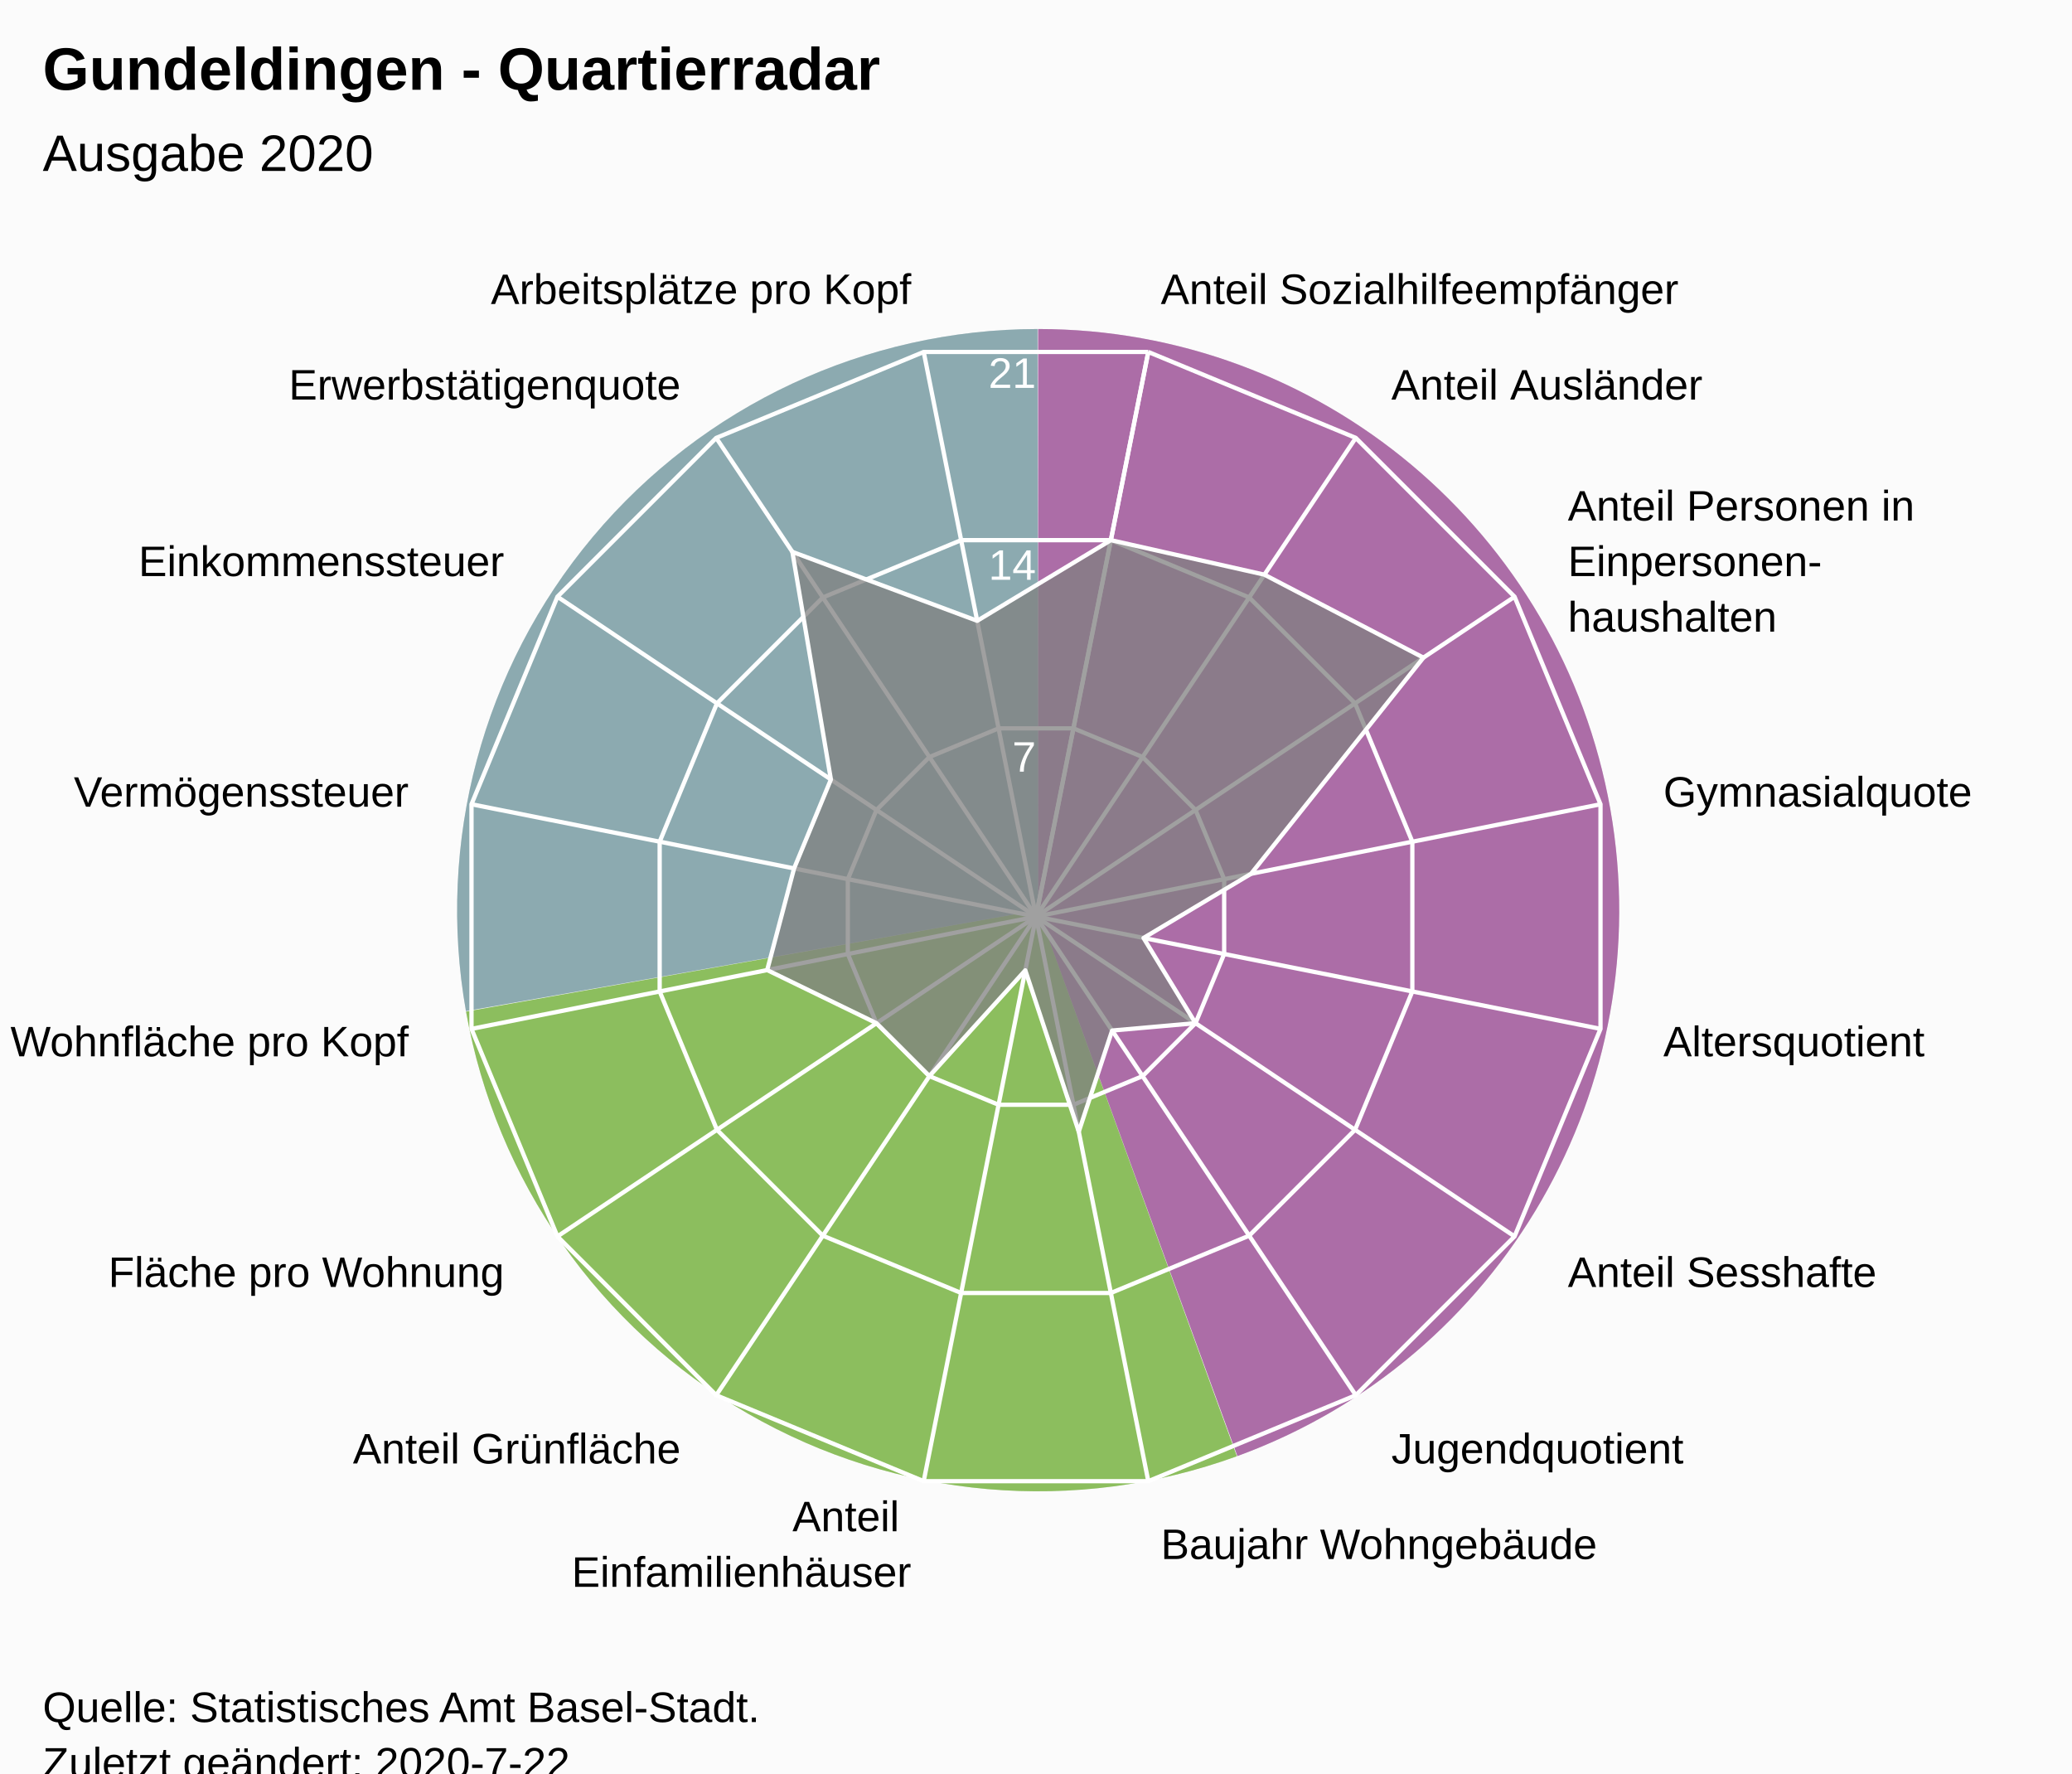
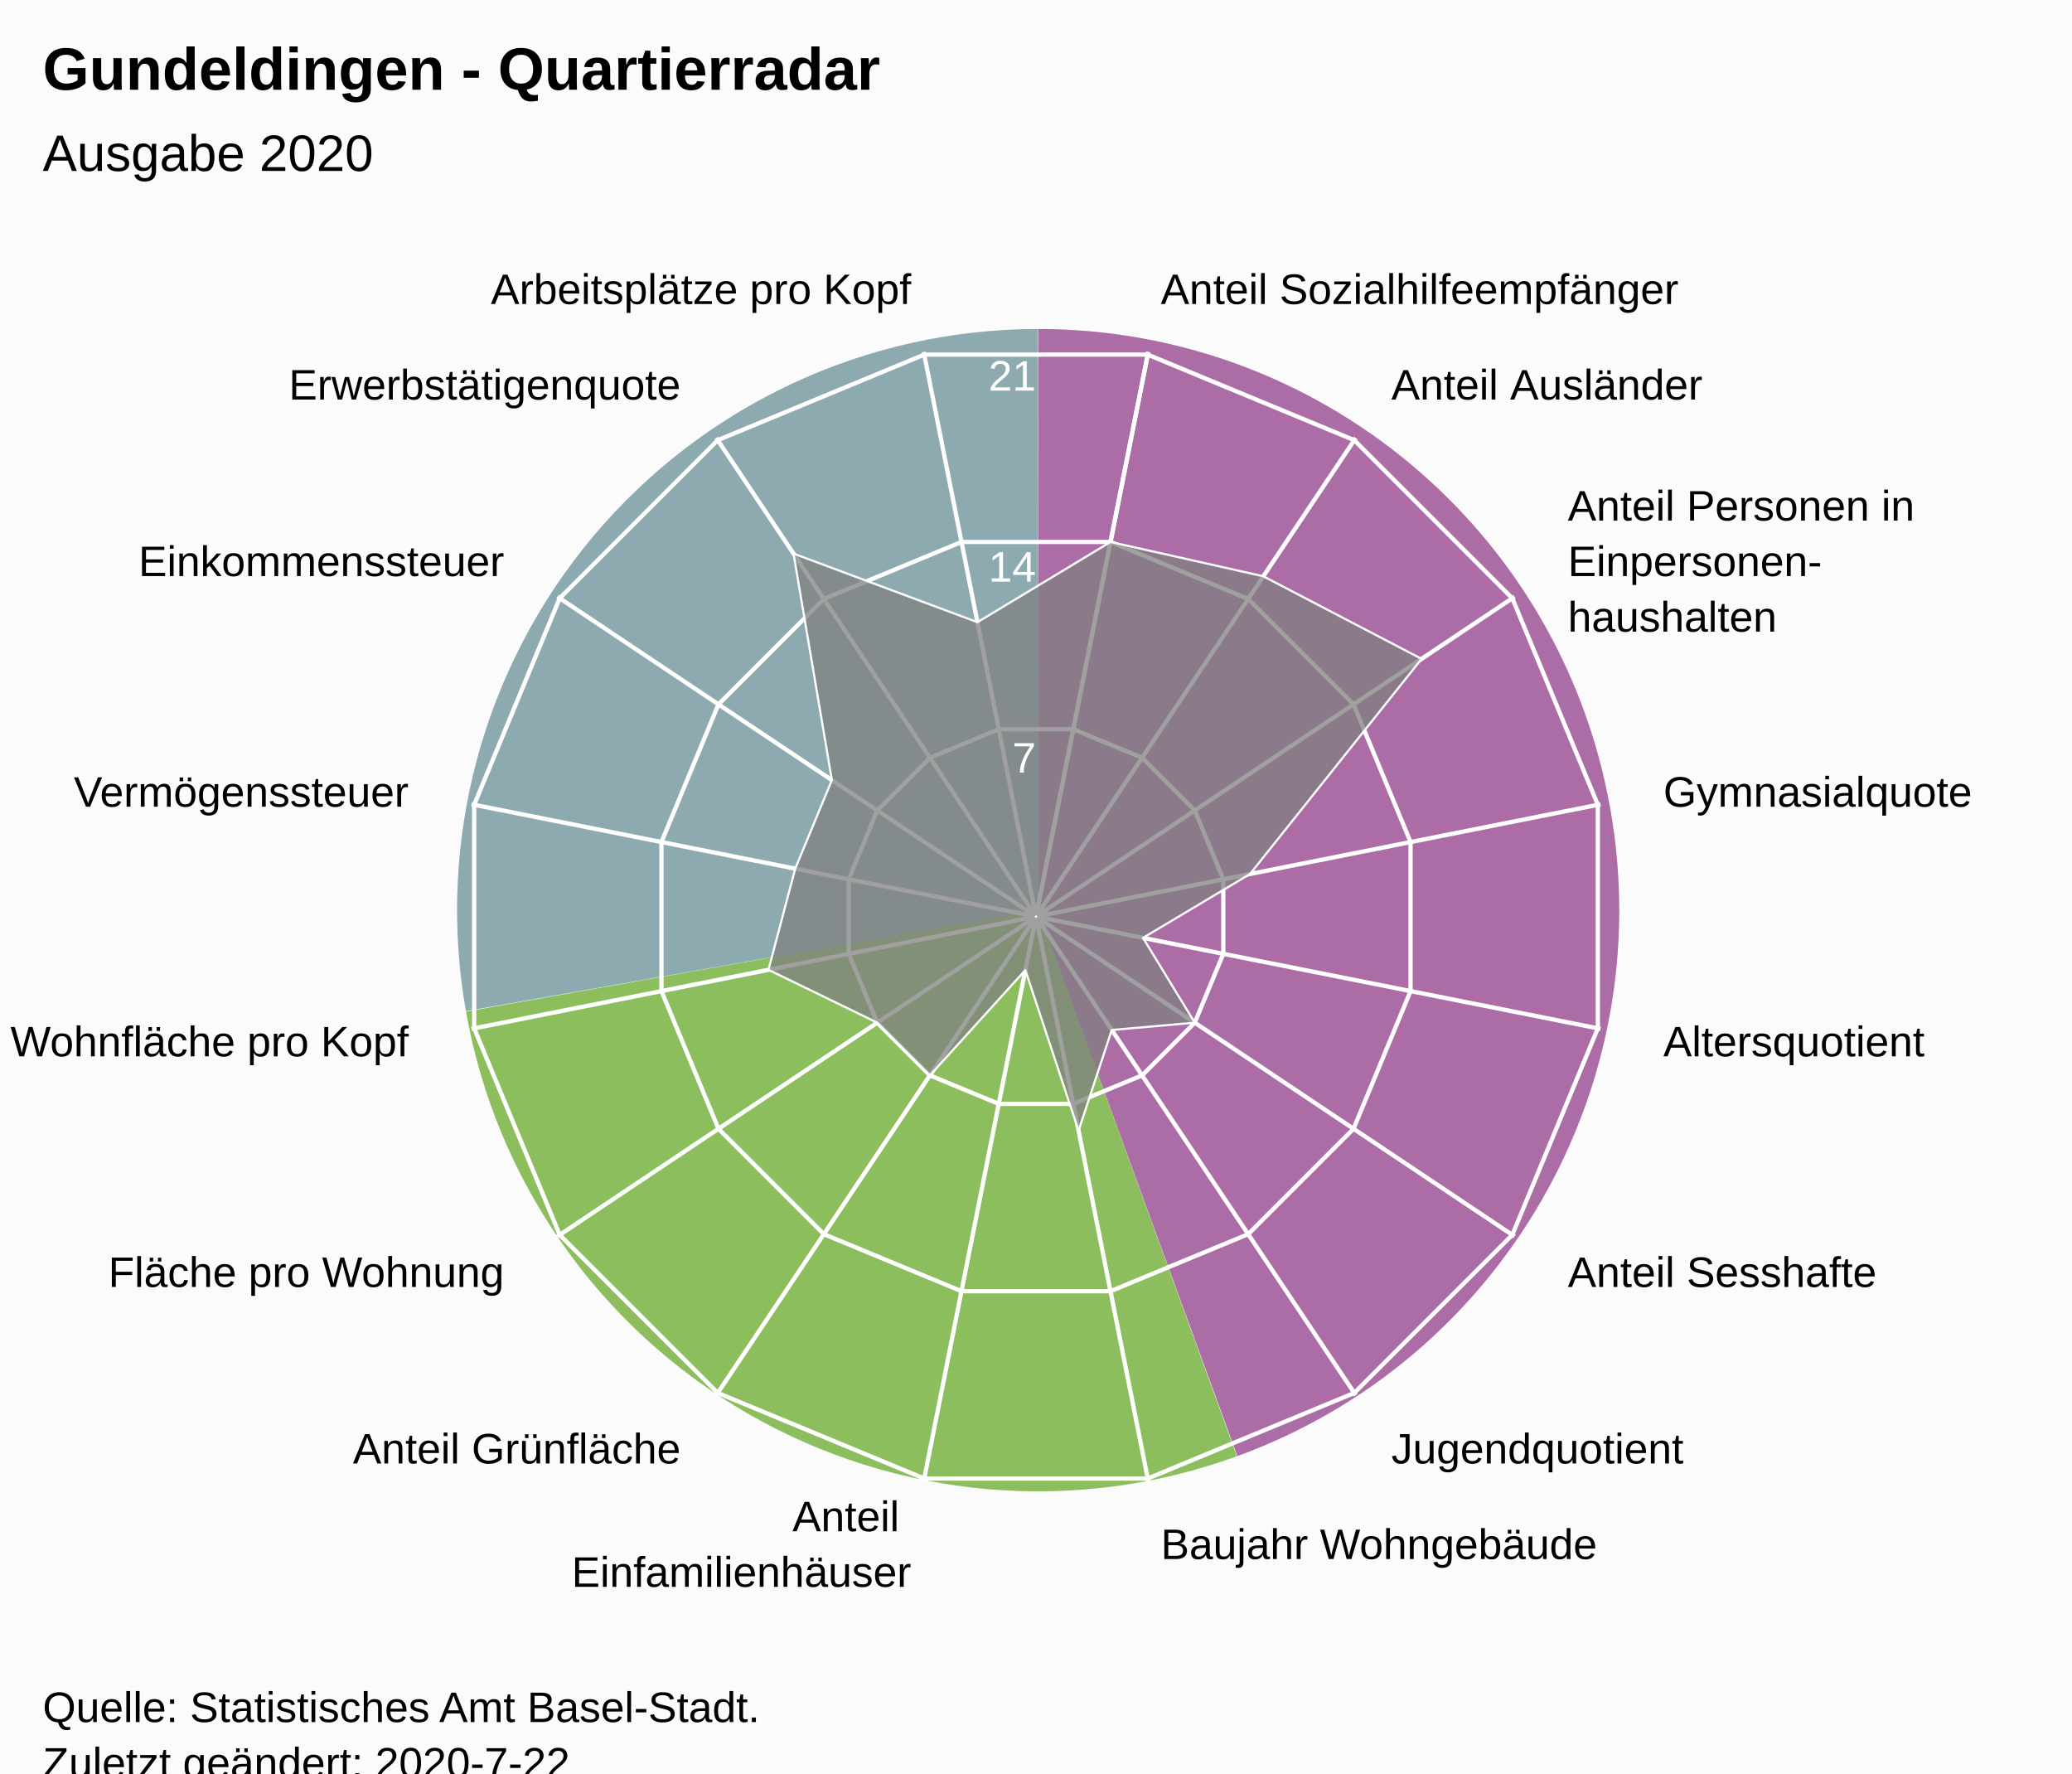
<svg xmlns="http://www.w3.org/2000/svg" version="1.1" class="highcharts-root" style="font-family:Arial;font-size:12px;" viewBox="0 0 485 415">
  <defs>
-     <clipPath id="highcharts-mrjh8ux-7">
+     <clipPath id="highcharts-mf55a3f-24-">
      <rect x="0" y="0" width="465" height="317" fill="none" />
    </clipPath>
-     <clipPath id="highcharts-mrjh8ux-9">
+     <clipPath id="highcharts-mf55a3f-42">
      <circle cx="232.5" cy="158.5" r="134.725" />
+     </clipPath>
+     <clipPath id="highcharts-mf55a3f-43-">
+       <rect x="10" y="56" width="465" height="317" fill="none" />
    </clipPath>
  </defs>
  <rect fill="#fbfbfb" class="highcharts-background" x="0" y="0" width="485" height="428" rx="0" ry="0" />
  <rect fill="none" class="highcharts-plot-background" x="10" y="56" width="465" height="317" />
  <path fill="#923F8D" d="M 243 77 A 136 136 0 0 1 289.643 340.752 L 243 213 A 0 0 0 0 0 243 213 Z" fill-opacity="0.5" />
  <path fill="#68AB2B" d="M 289.515 340.798 A 136 136 0 0 1 109.09 236.75 L 243 213 A 0 0 0 0 0 243 213 Z" fill-opacity="0.5" />
  <path fill="#689199" d="M 109.066 236.616 A 136 136 0 0 1 242.864 77 L 243 213 A 0 0 0 0 0 243 213 Z" fill-opacity="0.5" />
  <path fill="#923F8D" d="M 243 77 A 136 136 0 0 1 289.643 340.752 L 243 213 A 0 0 0 0 0 243 213 Z" fill-opacity="0.5" />
  <path fill="#68AB2B" d="M 289.515 340.798 A 136 136 0 0 1 109.09 236.75 L 243 213 A 0 0 0 0 0 243 213 Z" fill-opacity="0.5" />
  <path fill="#689199" d="M 109.066 236.616 A 136 136 0 0 1 242.864 77 L 243 213 A 0 0 0 0 0 243 213 Z" fill-opacity="0.5" />
  <g class="highcharts-pane-group" data-z-index="0" />
-   <g class="highcharts-grid highcharts-xaxis-grid " data-z-index="1">
+   <g class="highcharts-grid highcharts-xaxis-grid" data-z-index="1">
    <path fill="none" stroke="white" stroke-width="1" data-z-index="1" class="highcharts-grid-line" d="M 242.5 214.5 L 268.784 82.364" opacity="1" />
    <path fill="none" stroke="white" stroke-width="1" data-z-index="1" class="highcharts-grid-line" d="M 242.5 214.5 L 317.349 102.48" opacity="1" />
    <path fill="none" stroke="white" stroke-width="1" data-z-index="1" class="highcharts-grid-line" d="M 242.5 214.5 L 354.52 139.651" opacity="1" />
    <path fill="none" stroke="white" stroke-width="1" data-z-index="1" class="highcharts-grid-line" d="M 242.5 214.5 L 374.636 188.216" opacity="1" />
    <path fill="none" stroke="white" stroke-width="1" data-z-index="1" class="highcharts-grid-line" d="M 242.5 214.5 L 374.636 240.784" opacity="1" />
    <path fill="none" stroke="white" stroke-width="1" data-z-index="1" class="highcharts-grid-line" d="M 242.5 214.5 L 354.52 289.349" opacity="1" />
    <path fill="none" stroke="white" stroke-width="1" data-z-index="1" class="highcharts-grid-line" d="M 242.5 214.5 L 317.349 326.52" opacity="1" />
    <path fill="none" stroke="white" stroke-width="1" data-z-index="1" class="highcharts-grid-line" d="M 242.5 214.5 L 268.784 346.636" opacity="1" />
    <path fill="none" stroke="white" stroke-width="1" data-z-index="1" class="highcharts-grid-line" d="M 242.5 214.5 L 216.216 346.636" opacity="1" />
    <path fill="none" stroke="white" stroke-width="1" data-z-index="1" class="highcharts-grid-line" d="M 242.5 214.5 L 167.651 326.52" opacity="1" />
    <path fill="none" stroke="white" stroke-width="1" data-z-index="1" class="highcharts-grid-line" d="M 242.5 214.5 L 130.48 289.349" opacity="1" />
    <path fill="none" stroke="white" stroke-width="1" data-z-index="1" class="highcharts-grid-line" d="M 242.5 214.5 L 110.364 240.784" opacity="1" />
    <path fill="none" stroke="white" stroke-width="1" data-z-index="1" class="highcharts-grid-line" d="M 242.5 214.5 L 110.364 188.216" opacity="1" />
    <path fill="none" stroke="white" stroke-width="1" data-z-index="1" class="highcharts-grid-line" d="M 242.5 214.5 L 130.48 139.651" opacity="1" />
    <path fill="none" stroke="white" stroke-width="1" data-z-index="1" class="highcharts-grid-line" d="M 242.5 214.5 L 167.651 102.48" opacity="1" />
    <path fill="none" stroke="white" stroke-width="1" data-z-index="1" class="highcharts-grid-line" d="M 242.5 214.5 L 216.216 82.364" opacity="1" />
    <path fill="none" stroke="white" stroke-width="1" data-z-index="1" class="highcharts-grid-line" d="M 242.5 214.5 L 268.784 82.364" opacity="1" />
  </g>
-   <g class="highcharts-grid highcharts-yaxis-grid " data-z-index="1">
+   <g class="highcharts-grid highcharts-yaxis-grid" data-z-index="1">
    <path fill="none" stroke="white" stroke-width="1" data-z-index="1" class="highcharts-grid-line" d="M 242.5 214.5 L 242.5 214.5 L 242.5 214.5 L 242.5 214.5 L 242.5 214.5 L 242.5 214.5 L 242.5 214.5 L 242.5 214.5 L 242.5 214.5 L 242.5 214.5 L 242.5 214.5 L 242.5 214.5 L 242.5 214.5 L 242.5 214.5 L 242.5 214.5 L 242.5 214.5 L 242.5 214.5 L 242.5 214.5" opacity="1" />
-     <path fill="none" stroke="white" stroke-width="1" data-z-index="1" class="highcharts-grid-line" d="M 251.261 170.455 L 251.261 170.455 L 233.739 170.455 L 217.55 177.16 L 205.16 189.55 L 198.455 205.739 L 198.455 223.261 L 205.16 239.45 L 217.55 251.84 L 233.739 258.545 L 251.261 258.545 L 267.45 251.84 L 279.84 239.45 L 286.545 223.261 L 286.545 205.739 L 279.84 189.55 L 267.45 177.16 L 251.261 170.455" opacity="1" />
-     <path fill="none" stroke="white" stroke-width="1" data-z-index="1" class="highcharts-grid-line" d="M 260.022 126.409 L 260.022 126.409 L 224.978 126.409 L 192.601 139.82 L 167.82 164.601 L 154.409 196.978 L 154.409 232.022 L 167.82 264.399 L 192.601 289.18 L 224.978 302.591 L 260.022 302.591 L 292.399 289.18 L 317.18 264.399 L 330.591 232.022 L 330.591 196.978 L 317.18 164.601 L 292.399 139.82 L 260.022 126.409" opacity="1" />
-     <path fill="none" stroke="white" stroke-width="1" data-z-index="1" class="highcharts-grid-line" d="M 268.784 82.364 L 268.784 82.364 L 216.216 82.364 L 167.651 102.48 L 130.48 139.651 L 110.364 188.216 L 110.364 240.784 L 130.48 289.349 L 167.651 326.52 L 216.216 346.636 L 268.784 346.636 L 317.349 326.52 L 354.52 289.349 L 374.636 240.784 L 374.636 188.216 L 354.52 139.651 L 317.349 102.48 L 268.784 82.364" opacity="1" />
+     <path fill="none" stroke="white" stroke-width="1" data-z-index="1" class="highcharts-grid-line" d="M 251.22 170.663 L 267.331 177.337 L 279.663 189.669 L 286.337 205.78 L 286.337 223.22 L 279.663 239.331 L 267.331 251.663 L 251.22 258.337 L 233.78 258.337 L 217.669 251.663 L 205.337 239.331 L 198.663 223.22 L 198.663 205.78 L 205.337 189.669 L 217.669 177.337 L 233.78 170.663 L 251.22 170.663 L 251.22 170.663" opacity="1" />
+     <path fill="none" stroke="white" stroke-width="1" data-z-index="1" class="highcharts-grid-line" d="M 259.939 126.827 L 292.163 140.174 L 316.826 164.837 L 330.173 197.061 L 330.173 231.939 L 316.826 264.163 L 292.163 288.826 L 259.939 302.173 L 225.061 302.173 L 192.837 288.826 L 168.174 264.163 L 154.827 231.939 L 154.827 197.061 L 168.174 164.837 L 192.837 140.174 L 225.061 126.827 L 259.939 126.827 L 259.939 126.827" opacity="1" />
+     <path fill="none" stroke="white" stroke-width="1" data-z-index="1" class="highcharts-grid-line" d="M 268.659 82.99 L 316.994 103.011 L 353.989 140.006 L 374.01 188.341 L 374.01 240.659 L 353.989 288.994 L 316.994 325.989 L 268.659 346.01 L 216.341 346.01 L 168.006 325.989 L 131.011 288.994 L 110.99 240.659 L 110.99 188.341 L 131.011 140.006 L 168.006 103.011 L 216.341 82.99 L 268.659 82.99 L 268.659 82.99" opacity="1" />
  </g>
  <rect fill="none" class="highcharts-plot-border" data-z-index="1" x="10" y="56" width="465" height="317" />
-   <g class="highcharts-axis highcharts-xaxis " data-z-index="2">
-     <path fill="none" class="highcharts-axis-line" data-z-index="7" d="M 242.5 79.775 A 134.725 134.725 0 1 1 242.365 79.775 M 242.5 214.5 A 0 0 0 1 0 242.5 214.5 " />
+   <g class="highcharts-axis highcharts-xaxis" data-z-index="2">
+     <path fill="none" class="highcharts-axis-line" data-z-index="7" d="M 242.5 79.775 A 134.725 134.725 0 1 1 242.365 79.775 M 242.5 214.5 A 0 0 0 1 0 242.5 214.5" />
  </g>
-   <g class="highcharts-axis highcharts-yaxis " data-z-index="2">
+   <g class="highcharts-axis highcharts-yaxis" data-z-index="2">
    <path fill="none" class="highcharts-axis-line" data-z-index="7" d="M 242.5 214.5 L 242.5 79.775" />
  </g>
  <g class="highcharts-series-group" data-z-index="3">
-     <g data-z-index="0.1" class="highcharts-series highcharts-series-0 highcharts-area-series " transform="translate(10,56) scale(1 1)" clip-path="url(#highcharts-mrjh8ux-9)">
-       <path fill="rgb(128,128,128)" fill-opacity="0.75" d="M 250.022 70.409 L 285.964 78.486 L 323.183 97.908 L 282.838 148.487 L 257.669 163.506 L 269.84 183.45 L 250.321 185.171 L 242.513 208.838 L 229.997 171.084 L 207.55 195.84 L 195.16 183.45 L 169.578 171.016 L 175.87 147.236 L 184.492 126.422 L 175.472 73.152 L 218.732 89.286 L 250.022 70.409 L 232.5 158.5 L 232.5 158.5 L 232.5 158.5 L 232.5 158.5 L 232.5 158.5 L 232.5 158.5 L 232.5 158.5 L 232.5 158.5 L 232.5 158.5 L 232.5 158.5 L 232.5 158.5 L 232.5 158.5 L 232.5 158.5 L 232.5 158.5 L 232.5 158.5 L 232.5 158.5 L 232.5 158.5" class="highcharts-area" data-z-index="0" />
-       <path fill="none" d="M 250.022 70.409 L 285.964 78.486 L 323.183 97.908 L 282.838 148.487 L 257.669 163.506 L 269.84 183.45 L 250.321 185.171 L 242.513 208.838 L 229.997 171.084 L 207.55 195.84 L 195.16 183.45 L 169.578 171.016 L 175.87 147.236 L 184.492 126.422 L 175.472 73.152 L 218.732 89.286 L 250.022 70.409" class="highcharts-graph" data-z-index="1" stroke="white" stroke-width="1" stroke-linejoin="round" stroke-linecap="round" />
+     <g class="highcharts-series highcharts-series-0 highcharts-area-series" data-z-index="0.1" opacity="1" transform="translate(10,56) scale(1 1)" clip-path="url(#highcharts-mf55a3f-42)">
+       <path fill="rgb(128,128,128)" fill-opacity="0.75" d="M 249.939 70.827 L 285.71 78.865 L 322.753 98.195 L 282.599 148.535 L 257.55 163.483 L 269.663 183.331 L 250.237 185.045 L 242.465 208.599 L 230.009 171.025 L 207.669 195.663 L 195.337 183.331 L 169.876 170.957 L 176.139 147.289 L 184.719 126.574 L 175.742 73.556 L 218.798 89.614 L 249.939 70.827 L 232.446 158.77 L 232.554 158.77 L 232.653 158.729 L 232.729 158.653 L 232.77 158.554 L 232.77 158.446 L 232.729 158.347 L 232.653 158.271 L 232.554 158.23 L 232.446 158.23 L 232.347 158.271 L 232.271 158.347 L 232.23 158.446 L 232.23 158.554 L 232.271 158.653 L 232.347 158.729 L 232.446 158.77" class="highcharts-area" data-z-index="0" />
+       <path fill="none" d="M 249.939 70.827 L 285.71 78.865 L 322.753 98.195 L 282.599 148.535 L 257.55 163.483 L 269.663 183.331 L 250.237 185.045 L 242.465 208.599 L 230.009 171.025 L 207.669 195.663 L 195.337 183.331 L 169.876 170.957 L 176.139 147.289 L 184.719 126.574 L 175.742 73.556 L 218.798 89.614 L 249.939 70.827" class="highcharts-graph" data-z-index="1" stroke="white" stroke-width="0.5" stroke-linejoin="round" stroke-linecap="round" />
    </g>
-     <g data-z-index="0.1" class="highcharts-markers highcharts-series-0 highcharts-area-series " transform="translate(10,56) scale(1 1)" clip-path="none" />
+     <g class="highcharts-markers highcharts-series-0 highcharts-area-series" data-z-index="0.1" opacity="1" transform="translate(10,56) scale(1 1)" clip-path="none" />
  </g>
  <text x="10" text-anchor="start" class="highcharts-title" data-z-index="4" style="color:#000000;font-size:14px;font-weight:bold;font-family:Arial;fill:#000000;" y="21">
    <tspan>Gundeldingen - Quartierradar</tspan>
  </text>
  <text x="10" text-anchor="start" class="highcharts-subtitle" data-z-index="4" style="color:#000000;font-size:12px;font-weight:normal;font-family:Arial;fill:#000000;" y="40">
    <tspan>Ausgabe 2020</tspan>
  </text>
-   <g class="highcharts-axis-labels highcharts-xaxis-labels " data-z-index="7">
+   <text x="10" text-anchor="start" class="highcharts-caption" data-z-index="4" style="color:#666666;fill:#666666;" y="385" />
+   <g class="highcharts-axis-labels highcharts-xaxis-labels" data-z-index="7">
    <text x="271.71" style="color:#000000;cursor:default;font-size:10px;fill:#000000;" transform="translate(0,0)" text-anchor="start" y="71.152" opacity="1">
      <tspan>Anteil Sozialhilfeempfänger</tspan>
    </text>
    <text x="325.683" style="color:#000000;cursor:default;font-size:10px;fill:#000000;" transform="translate(0,0)" text-anchor="start" y="93.508" opacity="1">
      <tspan>Anteil Ausländer</tspan>
    </text>
    <text x="366.992" style="color:#000000;cursor:default;font-size:10px;fill:#000000;" transform="translate(0,0)" text-anchor="start" y="121.817" opacity="1">
      <tspan>Anteil Personen in</tspan>
      <tspan dy="13" x="366.992">Einpersonen-</tspan>
      <tspan dy="13" x="366.992">haushalten</tspan>
    </text>
    <text x="389.348" style="color:#000000;cursor:default;font-size:10px;fill:#000000;" transform="translate(0,0)" text-anchor="start" y="188.79" opacity="1">
      <tspan>Gymnasialquote</tspan>
    </text>
    <text x="389.348" style="color:#000000;cursor:default;font-size:10px;fill:#000000;" transform="translate(0,0)" text-anchor="start" y="247.21" opacity="1">
      <tspan>Altersquotient</tspan>
    </text>
    <text x="366.992" style="color:#000000;cursor:default;font-size:10px;fill:#000000;" transform="translate(0,0)" text-anchor="start" y="301.183" opacity="1">
      <tspan>Anteil Sesshafte</tspan>
    </text>
    <text x="325.683" style="color:#000000;cursor:default;font-size:10px;fill:#000000;" transform="translate(0,0)" text-anchor="start" y="342.492" opacity="1">
      <tspan>Jugendquotient</tspan>
    </text>
    <text x="271.71" style="color:#000000;cursor:default;font-size:10px;fill:#000000;" transform="translate(0,0)" text-anchor="start" y="364.848" opacity="1">
      <tspan>Baujahr Wohngebäude</tspan>
    </text>
    <text x="213.29" style="color:#000000;cursor:default;font-size:10px;fill:#000000;" transform="translate(0,0)" text-anchor="end" y="358.348" opacity="1">
      <tspan>Anteil</tspan>
      <tspan dy="13" x="213.29">Einfamilienhäuser</tspan>
    </text>
    <text x="159.317" style="color:#000000;cursor:default;font-size:10px;fill:#000000;" transform="translate(0,0)" text-anchor="end" y="342.492" opacity="1">
      <tspan>Anteil Grünfläche</tspan>
    </text>
    <text x="118.008" style="color:#000000;cursor:default;font-size:10px;fill:#000000;" transform="translate(0,0)" text-anchor="end" y="301.183" opacity="1">
      <tspan>Fläche pro Wohnung</tspan>
    </text>
    <text x="95.652" style="color:#000000;cursor:default;font-size:10px;fill:#000000;" transform="translate(0,0)" text-anchor="end" y="247.21" opacity="1">
      <tspan>Wohnfläche pro Kopf</tspan>
    </text>
    <text x="95.652" style="color:#000000;cursor:default;font-size:10px;fill:#000000;" transform="translate(0,0)" text-anchor="end" y="188.79" opacity="1">
      <tspan>Vermögenssteuer</tspan>
    </text>
    <text x="118.008" style="color:#000000;cursor:default;font-size:10px;fill:#000000;" transform="translate(0,0)" text-anchor="end" y="134.817" opacity="1">
      <tspan>Einkommenssteuer</tspan>
    </text>
    <text x="159.317" style="color:#000000;cursor:default;font-size:10px;fill:#000000;" transform="translate(0,0)" text-anchor="end" y="93.508" opacity="1">
      <tspan>Erwerbstätigenquote</tspan>
    </text>
    <text x="213.29" style="color:#000000;cursor:default;font-size:10px;fill:#000000;" transform="translate(0,0)" text-anchor="end" y="71.152" opacity="1">
      <tspan>Arbeitsplätze pro Kopf</tspan>
    </text>
    <text x="0" style="color:#000000;cursor:default;font-size:10px;fill:#000000;" transform="translate(0,0)" text-anchor="middle" y="-9999">16</text>
  </g>
-   <g class="highcharts-axis-labels highcharts-yaxis-labels " data-z-index="7">
-     <text x="0" style="color:white;cursor:default;font-size:10px;fill:white;" text-anchor="end" transform="translate(0,0)" y="-9999">0</text>
-     <text x="242.5" style="color:white;cursor:default;font-size:10px;fill:white;" text-anchor="end" transform="translate(0,0)" y="180.592" opacity="1">7</text>
-     <text x="242.5" style="color:white;cursor:default;font-size:10px;fill:white;" text-anchor="end" transform="translate(0,0)" y="135.683" opacity="1">14</text>
-     <text x="242.5" style="color:white;cursor:default;font-size:10px;fill:white;" text-anchor="end" transform="translate(0,0)" y="90.775" opacity="1">21</text>
+   <g class="highcharts-axis-labels highcharts-yaxis-labels" data-z-index="7">
+     <text x="0" style="color:white;cursor:default;font-size:10px;fill:white;" text-anchor="end" transform="translate(0,0)" y="-9999" opacity="0">0</text>
+     <text x="242.5" style="color:white;cursor:default;font-size:10px;fill:white;" text-anchor="end" transform="translate(0,0)" y="180.805" opacity="1">7</text>
+     <text x="242.5" style="color:white;cursor:default;font-size:10px;fill:white;" text-anchor="end" transform="translate(0,0)" y="136.109" opacity="1">14</text>
+     <text x="242.5" style="color:white;cursor:default;font-size:10px;fill:white;" text-anchor="end" transform="translate(0,0)" y="91.414" opacity="1">21</text>
  </g>
  <text x="10" class="highcharts-credits" text-anchor="start" data-z-index="8" style="cursor:default;color:#000000;font-size:10px;fill:#000000;" y="403">
    <tspan>Quelle: Statistisches Amt Basel-Stadt.</tspan>
    <tspan x="10" dy="13">Zuletzt geändert: 2020-7-22</tspan>
  </text>
+   <g class="highcharts-control-points" data-z-index="99" clip-path="url(#highcharts-mf55a3f-43-)" />
</svg>
